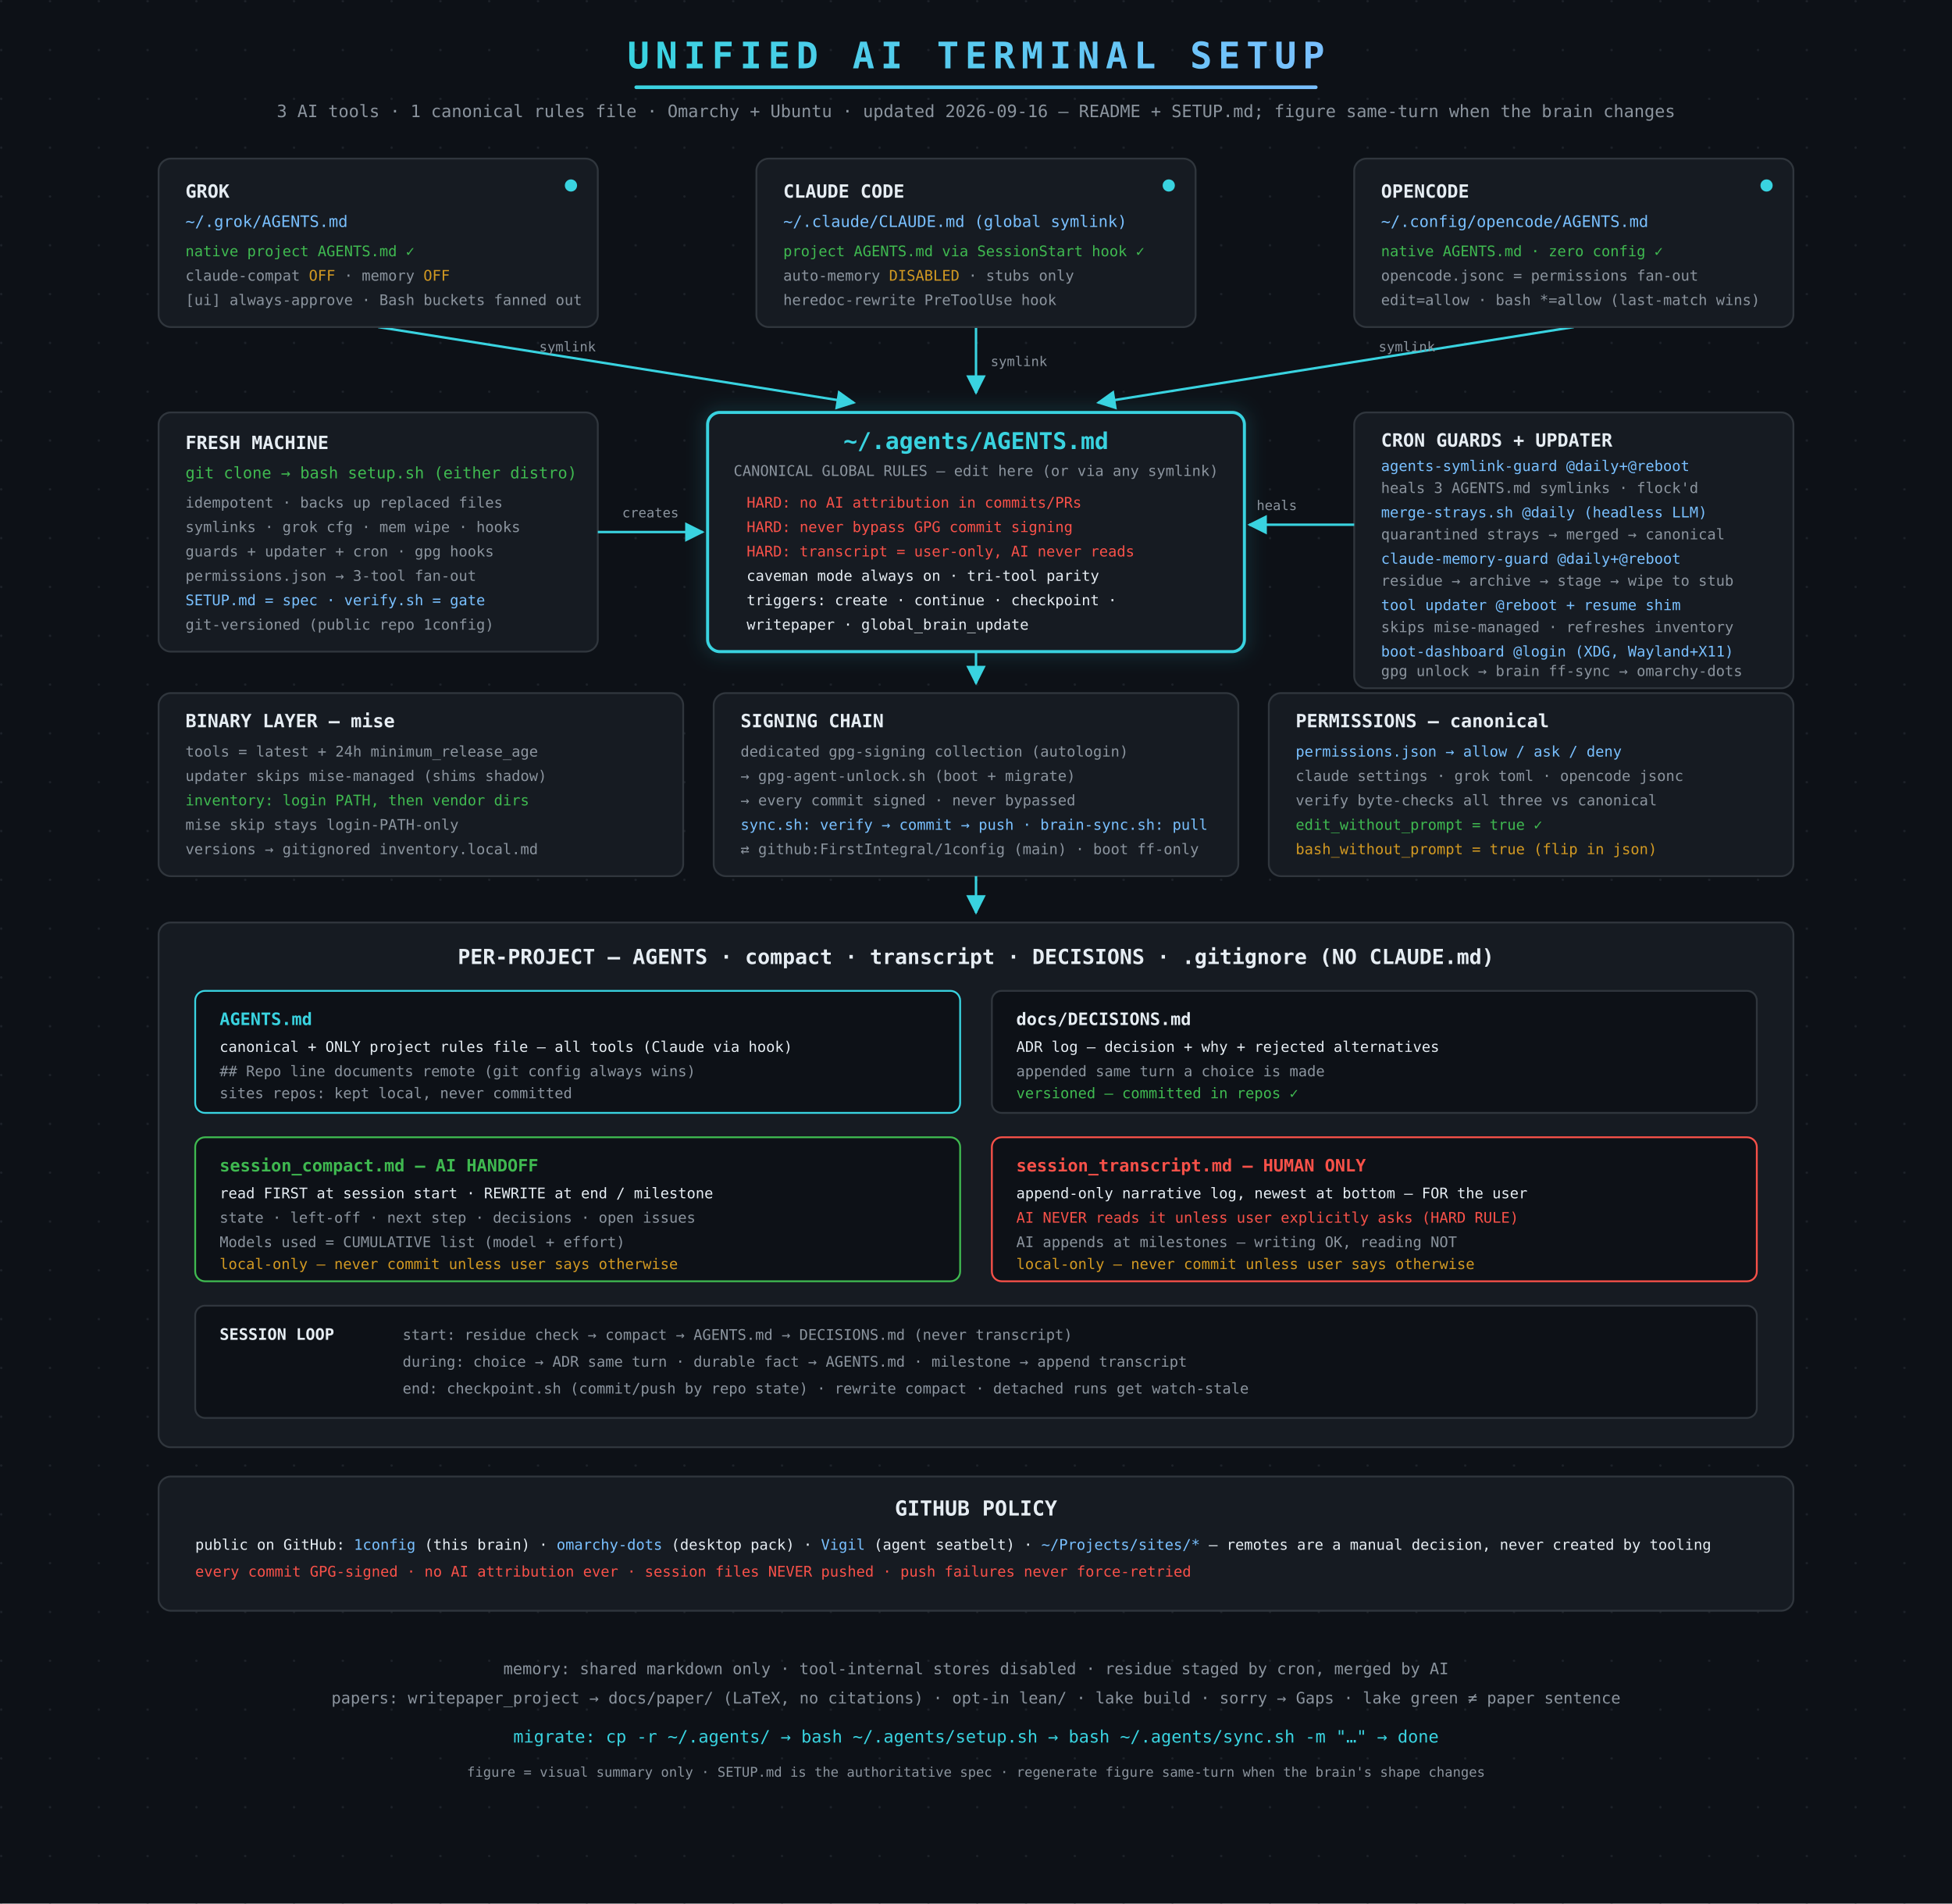
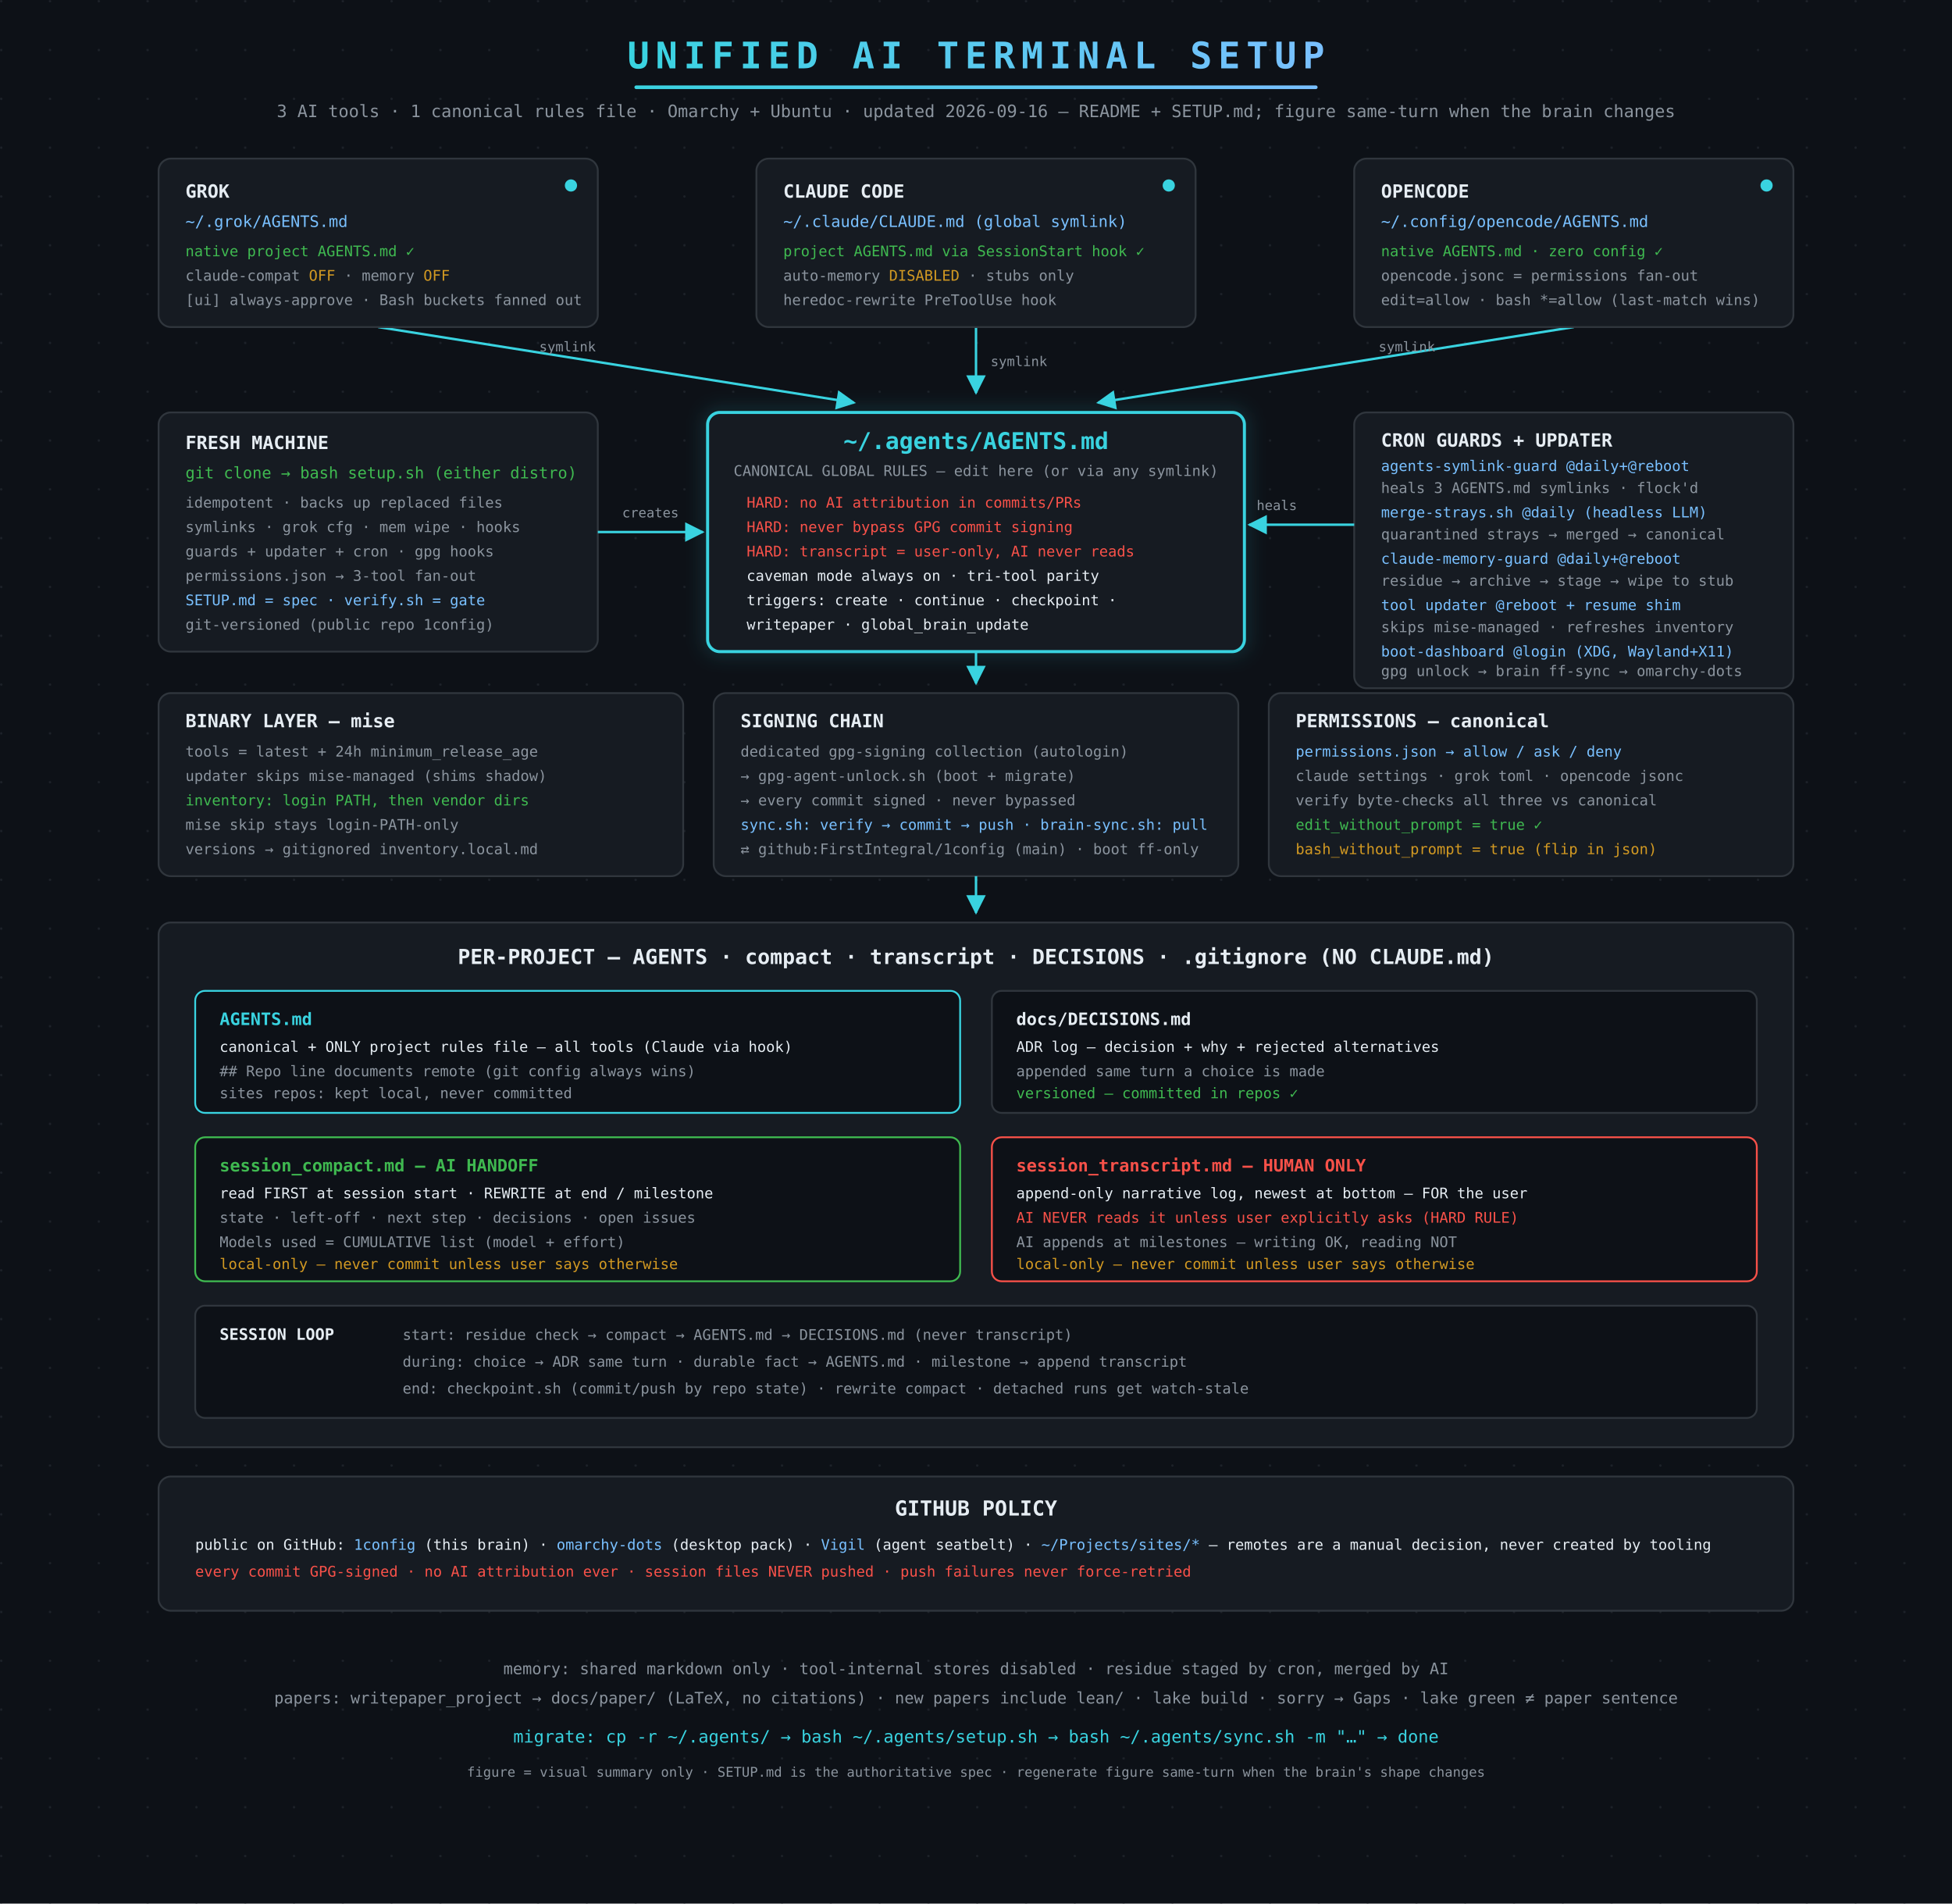
<svg xmlns="http://www.w3.org/2000/svg" width="1600" height="1560" viewBox="0 0 1600 1560" font-family="DejaVu Sans Mono, monospace">
  <defs>
    <pattern id="grid" width="40" height="40" patternUnits="userSpaceOnUse">
      <circle cx="1" cy="1" r="1" fill="#1c2128" />
    </pattern>
    <linearGradient id="acc" x1="0" y1="0" x2="1" y2="0">
      <stop offset="0" stop-color="#39d3e0" />
      <stop offset="1" stop-color="#79c0ff" />
    </linearGradient>
    <filter id="glow" x="-60%" y="-60%" width="220%" height="220%">
      <feGaussianBlur stdDeviation="7" />
    </filter>
    <marker id="arr" viewBox="0 0 10 10" refX="9" refY="5" markerWidth="8" markerHeight="8" orient="auto-start-reverse">
      <path d="M0,0 L10,5 L0,10 z" fill="#39d3e0" />
    </marker>
    <marker id="arrd" viewBox="0 0 10 10" refX="9" refY="5" markerWidth="7" markerHeight="7" orient="auto-start-reverse">
      <path d="M0,0 L10,5 L0,10 z" fill="#d29922" />
    </marker>
  </defs>
  <rect width="1600" height="1560" fill="#0d1117" />
  <rect width="1600" height="1560" fill="url(#grid)" />
  <text x="800" y="56" text-anchor="middle" font-size="30" font-weight="bold" fill="url(#acc)" letter-spacing="5">UNIFIED AI TERMINAL SETUP</text>
  <rect x="520" y="70" width="560" height="3" rx="1.5" fill="url(#acc)" />
  <text x="800" y="96" text-anchor="middle" font-size="14" fill="#8b949e">3 AI tools · 1 canonical rules file · Omarchy + Ubuntu · updated 2026-09-16 — README + SETUP.md; figure same-turn when the brain changes</text>
  <line x1="310" y1="268" x2="700" y2="330" stroke="#39d3e0" stroke-width="2" marker-end="url(#arr)" />
  <text x="442" y="288" font-size="11" fill="#8b949e">symlink</text>
  <line x1="800" y1="268" x2="800" y2="322" stroke="#39d3e0" stroke-width="2" marker-end="url(#arr)" />
  <text x="812" y="300" font-size="11" fill="#8b949e">symlink</text>
  <line x1="1290" y1="268" x2="900" y2="330" stroke="#39d3e0" stroke-width="2" marker-end="url(#arr)" />
  <text x="1130" y="288" font-size="11" fill="#8b949e">symlink</text>
  <rect x="130" y="130" width="360" height="138" rx="10" fill="#161b22" stroke="#30363d" stroke-width="1.5" />
  <circle cx="468" cy="152" r="5" fill="#39d3e0" />
  <text x="152" y="162" font-size="15" font-weight="bold" fill="#e6edf3">GROK</text>
  <text x="152" y="186" font-size="13" fill="#79c0ff">~/.grok/AGENTS.md</text>
  <text x="152" y="210" font-size="12" fill="#3fb950">native project AGENTS.md ✓</text>
  <text x="152" y="230" font-size="12" fill="#8b949e">claude-compat <tspan fill="#d29922">OFF</tspan> · memory <tspan fill="#d29922">OFF</tspan>
  </text>
  <text x="152" y="250" font-size="12" fill="#8b949e">[ui] always-approve · Bash buckets fanned out</text>
  <rect x="620" y="130" width="360" height="138" rx="10" fill="#161b22" stroke="#30363d" stroke-width="1.5" />
  <circle cx="958" cy="152" r="5" fill="#39d3e0" />
  <text x="642" y="162" font-size="15" font-weight="bold" fill="#e6edf3">CLAUDE CODE</text>
  <text x="642" y="186" font-size="13" fill="#79c0ff">~/.claude/CLAUDE.md (global symlink)</text>
  <text x="642" y="210" font-size="12" fill="#3fb950">project AGENTS.md via SessionStart hook ✓</text>
  <text x="642" y="230" font-size="12" fill="#8b949e">auto-memory <tspan fill="#d29922">DISABLED</tspan> · stubs only</text>
  <text x="642" y="250" font-size="12" fill="#8b949e">heredoc-rewrite PreToolUse hook</text>
  <rect x="1110" y="130" width="360" height="138" rx="10" fill="#161b22" stroke="#30363d" stroke-width="1.5" />
  <circle cx="1448" cy="152" r="5" fill="#39d3e0" />
  <text x="1132" y="162" font-size="15" font-weight="bold" fill="#e6edf3">OPENCODE</text>
  <text x="1132" y="186" font-size="13" fill="#79c0ff">~/.config/opencode/AGENTS.md</text>
  <text x="1132" y="210" font-size="12" fill="#3fb950">native AGENTS.md · zero config ✓</text>
  <text x="1132" y="230" font-size="12" fill="#8b949e">opencode.jsonc = permissions fan-out</text>
  <text x="1132" y="250" font-size="12" fill="#8b949e">edit=allow · bash *=allow (last-match wins)</text>
  <rect x="580" y="338" width="440" height="196" rx="10" fill="none" stroke="#39d3e0" stroke-width="2.5" opacity="0.55" filter="url(#glow)" />
  <rect x="580" y="338" width="440" height="196" rx="10" fill="#161b22" stroke="#39d3e0" stroke-width="2.5" />
  <text x="800" y="368" text-anchor="middle" font-size="19" font-weight="bold" fill="#39d3e0">~/.agents/AGENTS.md</text>
  <text x="800" y="390" text-anchor="middle" font-size="12" fill="#8b949e">CANONICAL GLOBAL RULES — edit here (or via any symlink)</text>
  <text x="612" y="416" font-size="12" fill="#f85149">HARD: no AI attribution in commits/PRs</text>
  <text x="612" y="436" font-size="12" fill="#f85149">HARD: never bypass GPG commit signing</text>
  <text x="612" y="456" font-size="12" fill="#f85149">HARD: transcript = user-only, AI never reads</text>
  <text x="612" y="476" font-size="12" fill="#e6edf3">caveman mode always on · tri-tool parity</text>
  <text x="612" y="496" font-size="12" fill="#e6edf3">triggers: create · continue · checkpoint ·</text>
  <text x="612" y="516" font-size="12" fill="#e6edf3">writepaper · global_brain_update</text>
  <rect x="1110" y="338" width="360" height="226" rx="10" fill="#161b22" stroke="#30363d" stroke-width="1.5" />
  <text x="1132" y="366" font-size="15" font-weight="bold" fill="#e6edf3">CRON GUARDS + UPDATER</text>
  <text x="1132" y="386" font-size="12" fill="#79c0ff">agents-symlink-guard @daily+@reboot</text>
  <text x="1132" y="404" font-size="12" fill="#8b949e">heals 3 AGENTS.md symlinks · flock'd</text>
  <text x="1132" y="424" font-size="12" fill="#79c0ff">merge-strays.sh @daily (headless LLM)</text>
  <text x="1132" y="442" font-size="12" fill="#8b949e">quarantined strays → merged → canonical</text>
  <text x="1132" y="462" font-size="12" fill="#79c0ff">claude-memory-guard @daily+@reboot</text>
  <text x="1132" y="480" font-size="12" fill="#8b949e">residue → archive → stage → wipe to stub</text>
  <text x="1132" y="500" font-size="12" fill="#79c0ff">tool updater @reboot + resume shim</text>
  <text x="1132" y="518" font-size="12" fill="#8b949e">skips mise-managed · refreshes inventory</text>
  <text x="1132" y="538" font-size="12" fill="#79c0ff">boot-dashboard @login (XDG, Wayland+X11)</text>
  <text x="1132" y="554" font-size="12" fill="#8b949e">gpg unlock → brain ff-sync → omarchy-dots</text>
  <line x1="1110" y1="430" x2="1024" y2="430" stroke="#39d3e0" stroke-width="2" marker-end="url(#arr)" />
  <text x="1030" y="418" font-size="11" fill="#8b949e">heals</text>
  <rect x="130" y="338" width="360" height="196" rx="10" fill="#161b22" stroke="#30363d" stroke-width="1.5" />
  <text x="152" y="368" font-size="15" font-weight="bold" fill="#e6edf3">FRESH MACHINE</text>
  <text x="152" y="392" font-size="13" fill="#3fb950">git clone → bash setup.sh (either distro)</text>
  <text x="152" y="416" font-size="12" fill="#8b949e">idempotent · backs up replaced files</text>
  <text x="152" y="436" font-size="12" fill="#8b949e">symlinks · grok cfg · mem wipe · hooks</text>
  <text x="152" y="456" font-size="12" fill="#8b949e">guards + updater + cron · gpg hooks</text>
  <text x="152" y="476" font-size="12" fill="#8b949e">permissions.json → 3-tool fan-out</text>
  <text x="152" y="496" font-size="12" fill="#79c0ff">SETUP.md = spec · verify.sh = gate</text>
  <text x="152" y="516" font-size="12" fill="#8b949e">git-versioned (public repo 1config)</text>
  <line x1="490" y1="436" x2="576" y2="436" stroke="#39d3e0" stroke-width="2" marker-end="url(#arr)" />
  <text x="510" y="424" font-size="11" fill="#8b949e">creates</text>
  <line x1="800" y1="534" x2="800" y2="560" stroke="#39d3e0" stroke-width="2" marker-end="url(#arr)" />
  <rect x="130" y="568" width="430" height="150" rx="10" fill="#161b22" stroke="#30363d" stroke-width="1.5" />
  <text x="152" y="596" font-size="15" font-weight="bold" fill="#e6edf3">BINARY LAYER — mise</text>
  <text x="152" y="620" font-size="12" fill="#8b949e">tools = latest + 24h minimum_release_age</text>
  <text x="152" y="640" font-size="12" fill="#8b949e">updater skips mise-managed (shims shadow)</text>
  <text x="152" y="660" font-size="12" fill="#3fb950">inventory: login PATH, then vendor dirs</text>
  <text x="152" y="680" font-size="12" fill="#8b949e">mise skip stays login-PATH-only</text>
  <text x="152" y="700" font-size="12" fill="#8b949e">versions → gitignored inventory.local.md</text>
  <rect x="585" y="568" width="430" height="150" rx="10" fill="#161b22" stroke="#30363d" stroke-width="1.5" />
  <text x="607" y="596" font-size="15" font-weight="bold" fill="#e6edf3">SIGNING CHAIN</text>
  <text x="607" y="620" font-size="12" fill="#8b949e">dedicated gpg-signing collection (autologin)</text>
  <text x="607" y="640" font-size="12" fill="#8b949e">→ gpg-agent-unlock.sh (boot + migrate)</text>
  <text x="607" y="660" font-size="12" fill="#8b949e">→ every commit signed · never bypassed</text>
  <text x="607" y="680" font-size="12" fill="#79c0ff">sync.sh: verify → commit → push · brain-sync.sh: pull</text>
  <text x="607" y="700" font-size="12" fill="#8b949e">⇄ github:FirstIntegral/1config (main) · boot ff-only</text>
  <rect x="1040" y="568" width="430" height="150" rx="10" fill="#161b22" stroke="#30363d" stroke-width="1.5" />
  <text x="1062" y="596" font-size="15" font-weight="bold" fill="#e6edf3">PERMISSIONS — canonical</text>
  <text x="1062" y="620" font-size="12" fill="#79c0ff">permissions.json → allow / ask / deny</text>
  <text x="1062" y="640" font-size="12" fill="#8b949e">claude settings · grok toml · opencode jsonc</text>
  <text x="1062" y="660" font-size="12" fill="#8b949e">verify byte-checks all three vs canonical</text>
  <text x="1062" y="680" font-size="12" fill="#3fb950">edit_without_prompt = true ✓</text>
  <text x="1062" y="700" font-size="12" fill="#d29922">bash_without_prompt = true (flip in json)</text>
  <line x1="800" y1="718" x2="800" y2="748" stroke="#39d3e0" stroke-width="2" marker-end="url(#arr)" />
  <rect x="130" y="756" width="1340" height="430" rx="10" fill="#161b22" stroke="#30363d" stroke-width="1.5" />
  <text x="800" y="790" text-anchor="middle" font-size="17" font-weight="bold" fill="#e6edf3">PER-PROJECT — AGENTS · compact · transcript · DECISIONS · .gitignore (NO CLAUDE.md)</text>
  <rect x="160" y="812" width="627" height="100" rx="8" fill="#0d1117" stroke="#39d3e0" stroke-width="1.5" />
  <text x="180" y="840" font-size="14" font-weight="bold" fill="#39d3e0">AGENTS.md</text>
  <text x="180" y="862" font-size="12" fill="#e6edf3">canonical + ONLY project rules file — all tools (Claude via hook)</text>
  <text x="180" y="882" font-size="12" fill="#8b949e">## Repo line documents remote (git config always wins)</text>
  <text x="180" y="900" font-size="12" fill="#8b949e">sites repos: kept local, never committed</text>
  <rect x="813" y="812" width="627" height="100" rx="8" fill="#0d1117" stroke="#30363d" stroke-width="1.5" />
  <text x="833" y="840" font-size="14" font-weight="bold" fill="#e6edf3">docs/DECISIONS.md</text>
  <text x="833" y="862" font-size="12" fill="#e6edf3">ADR log — decision + why + rejected alternatives</text>
  <text x="833" y="882" font-size="12" fill="#8b949e">appended same turn a choice is made</text>
  <text x="833" y="900" font-size="12" fill="#3fb950">versioned — committed in repos ✓</text>
  <rect x="160" y="932" width="627" height="118" rx="8" fill="#0d1117" stroke="#3fb950" stroke-width="1.5" />
  <text x="180" y="960" font-size="14" font-weight="bold" fill="#3fb950">session_compact.md — AI HANDOFF</text>
  <text x="180" y="982" font-size="12" fill="#e6edf3">read FIRST at session start · REWRITE at end / milestone</text>
  <text x="180" y="1002" font-size="12" fill="#8b949e">state · left-off · next step · decisions · open issues</text>
  <text x="180" y="1022" font-size="12" fill="#8b949e">Models used = CUMULATIVE list (model + effort)</text>
  <text x="180" y="1040" font-size="12" fill="#d29922">local-only — never commit unless user says otherwise</text>
  <rect x="813" y="932" width="627" height="118" rx="8" fill="#0d1117" stroke="#f85149" stroke-width="1.5" />
  <text x="833" y="960" font-size="14" font-weight="bold" fill="#f85149">session_transcript.md — HUMAN ONLY</text>
  <text x="833" y="982" font-size="12" fill="#e6edf3">append-only narrative log, newest at bottom — FOR the user</text>
  <text x="833" y="1002" font-size="12" fill="#f85149">AI NEVER reads it unless user explicitly asks (HARD RULE)</text>
  <text x="833" y="1022" font-size="12" fill="#8b949e">AI appends at milestones — writing OK, reading NOT</text>
  <text x="833" y="1040" font-size="12" fill="#d29922">local-only — never commit unless user says otherwise</text>
  <rect x="160" y="1070" width="1280" height="92" rx="8" fill="#0d1117" stroke="#30363d" stroke-width="1.5" />
  <text x="180" y="1098" font-size="13" font-weight="bold" fill="#e6edf3">SESSION LOOP</text>
  <text x="330" y="1098" font-size="12" fill="#8b949e">start: residue check → compact → AGENTS.md → DECISIONS.md (never transcript)</text>
  <text x="330" y="1120" font-size="12" fill="#8b949e">during: choice → ADR same turn · durable fact → AGENTS.md · milestone → append transcript</text>
  <text x="330" y="1142" font-size="12" fill="#8b949e">end: checkpoint.sh (commit/push by repo state) · rewrite compact · detached runs get watch-stale</text>
  <rect x="130" y="1210" width="1340" height="110" rx="10" fill="#161b22" stroke="#30363d" stroke-width="1.5" />
  <text x="800" y="1242" text-anchor="middle" font-size="17" font-weight="bold" fill="#e6edf3">GITHUB POLICY</text>
  <text x="160" y="1270" font-size="12" fill="#e6edf3">public on GitHub: <tspan fill="#79c0ff">1config</tspan> (this brain) · <tspan fill="#79c0ff">omarchy-dots</tspan> (desktop pack) · <tspan fill="#79c0ff">Vigil</tspan> (agent seatbelt) · <tspan fill="#79c0ff">~/Projects/sites/*</tspan> — remotes are a manual decision, never created by tooling</text>
  <text x="160" y="1292" font-size="12" fill="#f85149">every commit GPG-signed · no AI attribution ever · session files NEVER pushed · push failures never force-retried</text>
  <text x="800" y="1372" text-anchor="middle" font-size="13" fill="#8b949e">memory: shared markdown only · tool-internal stores disabled · residue staged by cron, merged by AI</text>
-   <text x="800" y="1396" text-anchor="middle" font-size="13" fill="#8b949e">papers: writepaper_project → docs/paper/ (LaTeX, no citations) · opt-in lean/ · lake build · sorry → Gaps · lake green ≠ paper sentence</text>
+   <text x="800" y="1396" text-anchor="middle" font-size="13" fill="#8b949e">papers: writepaper_project → docs/paper/ (LaTeX, no citations) · new papers include lean/ · lake build · sorry → Gaps · lake green ≠ paper sentence</text>
  <text x="800" y="1428" text-anchor="middle" font-size="14" fill="#39d3e0">migrate: cp -r ~/.agents/ → bash ~/.agents/setup.sh → bash ~/.agents/sync.sh -m "…" → done</text>
  <text x="800" y="1456" text-anchor="middle" font-size="11" fill="#8b949e">figure = visual summary only · SETUP.md is the authoritative spec · regenerate figure same-turn when the brain's shape changes</text>
</svg>
